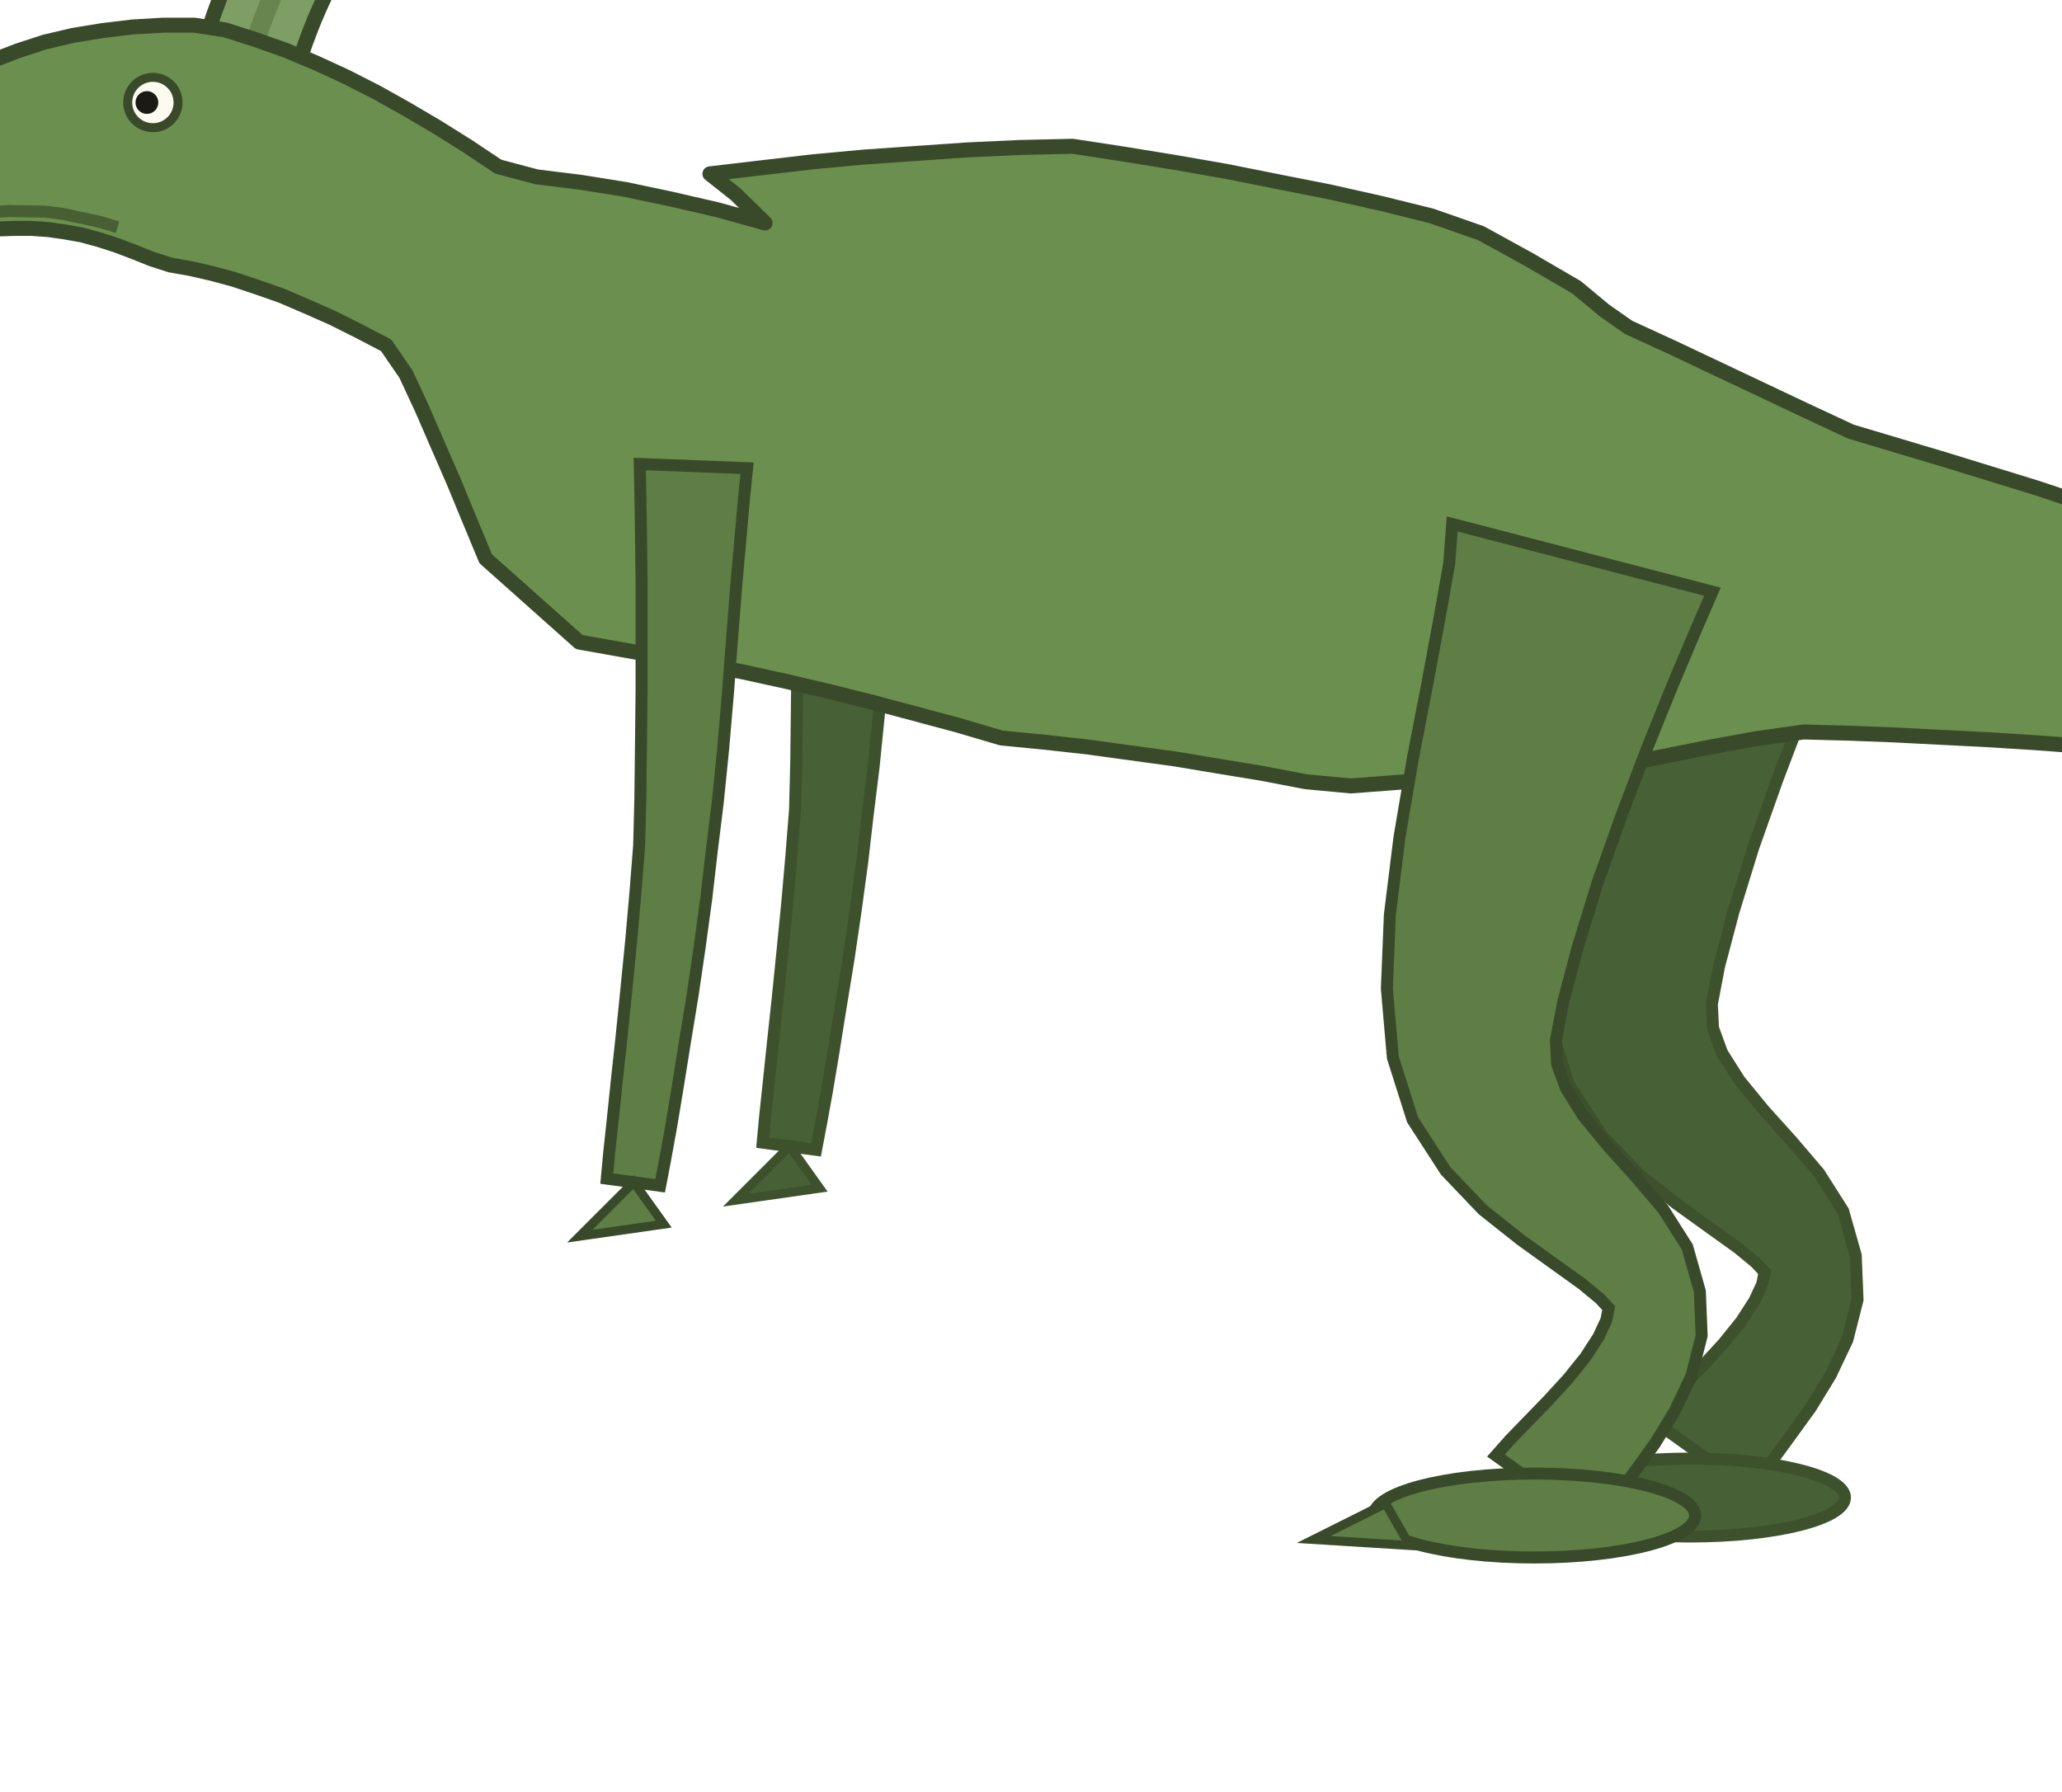
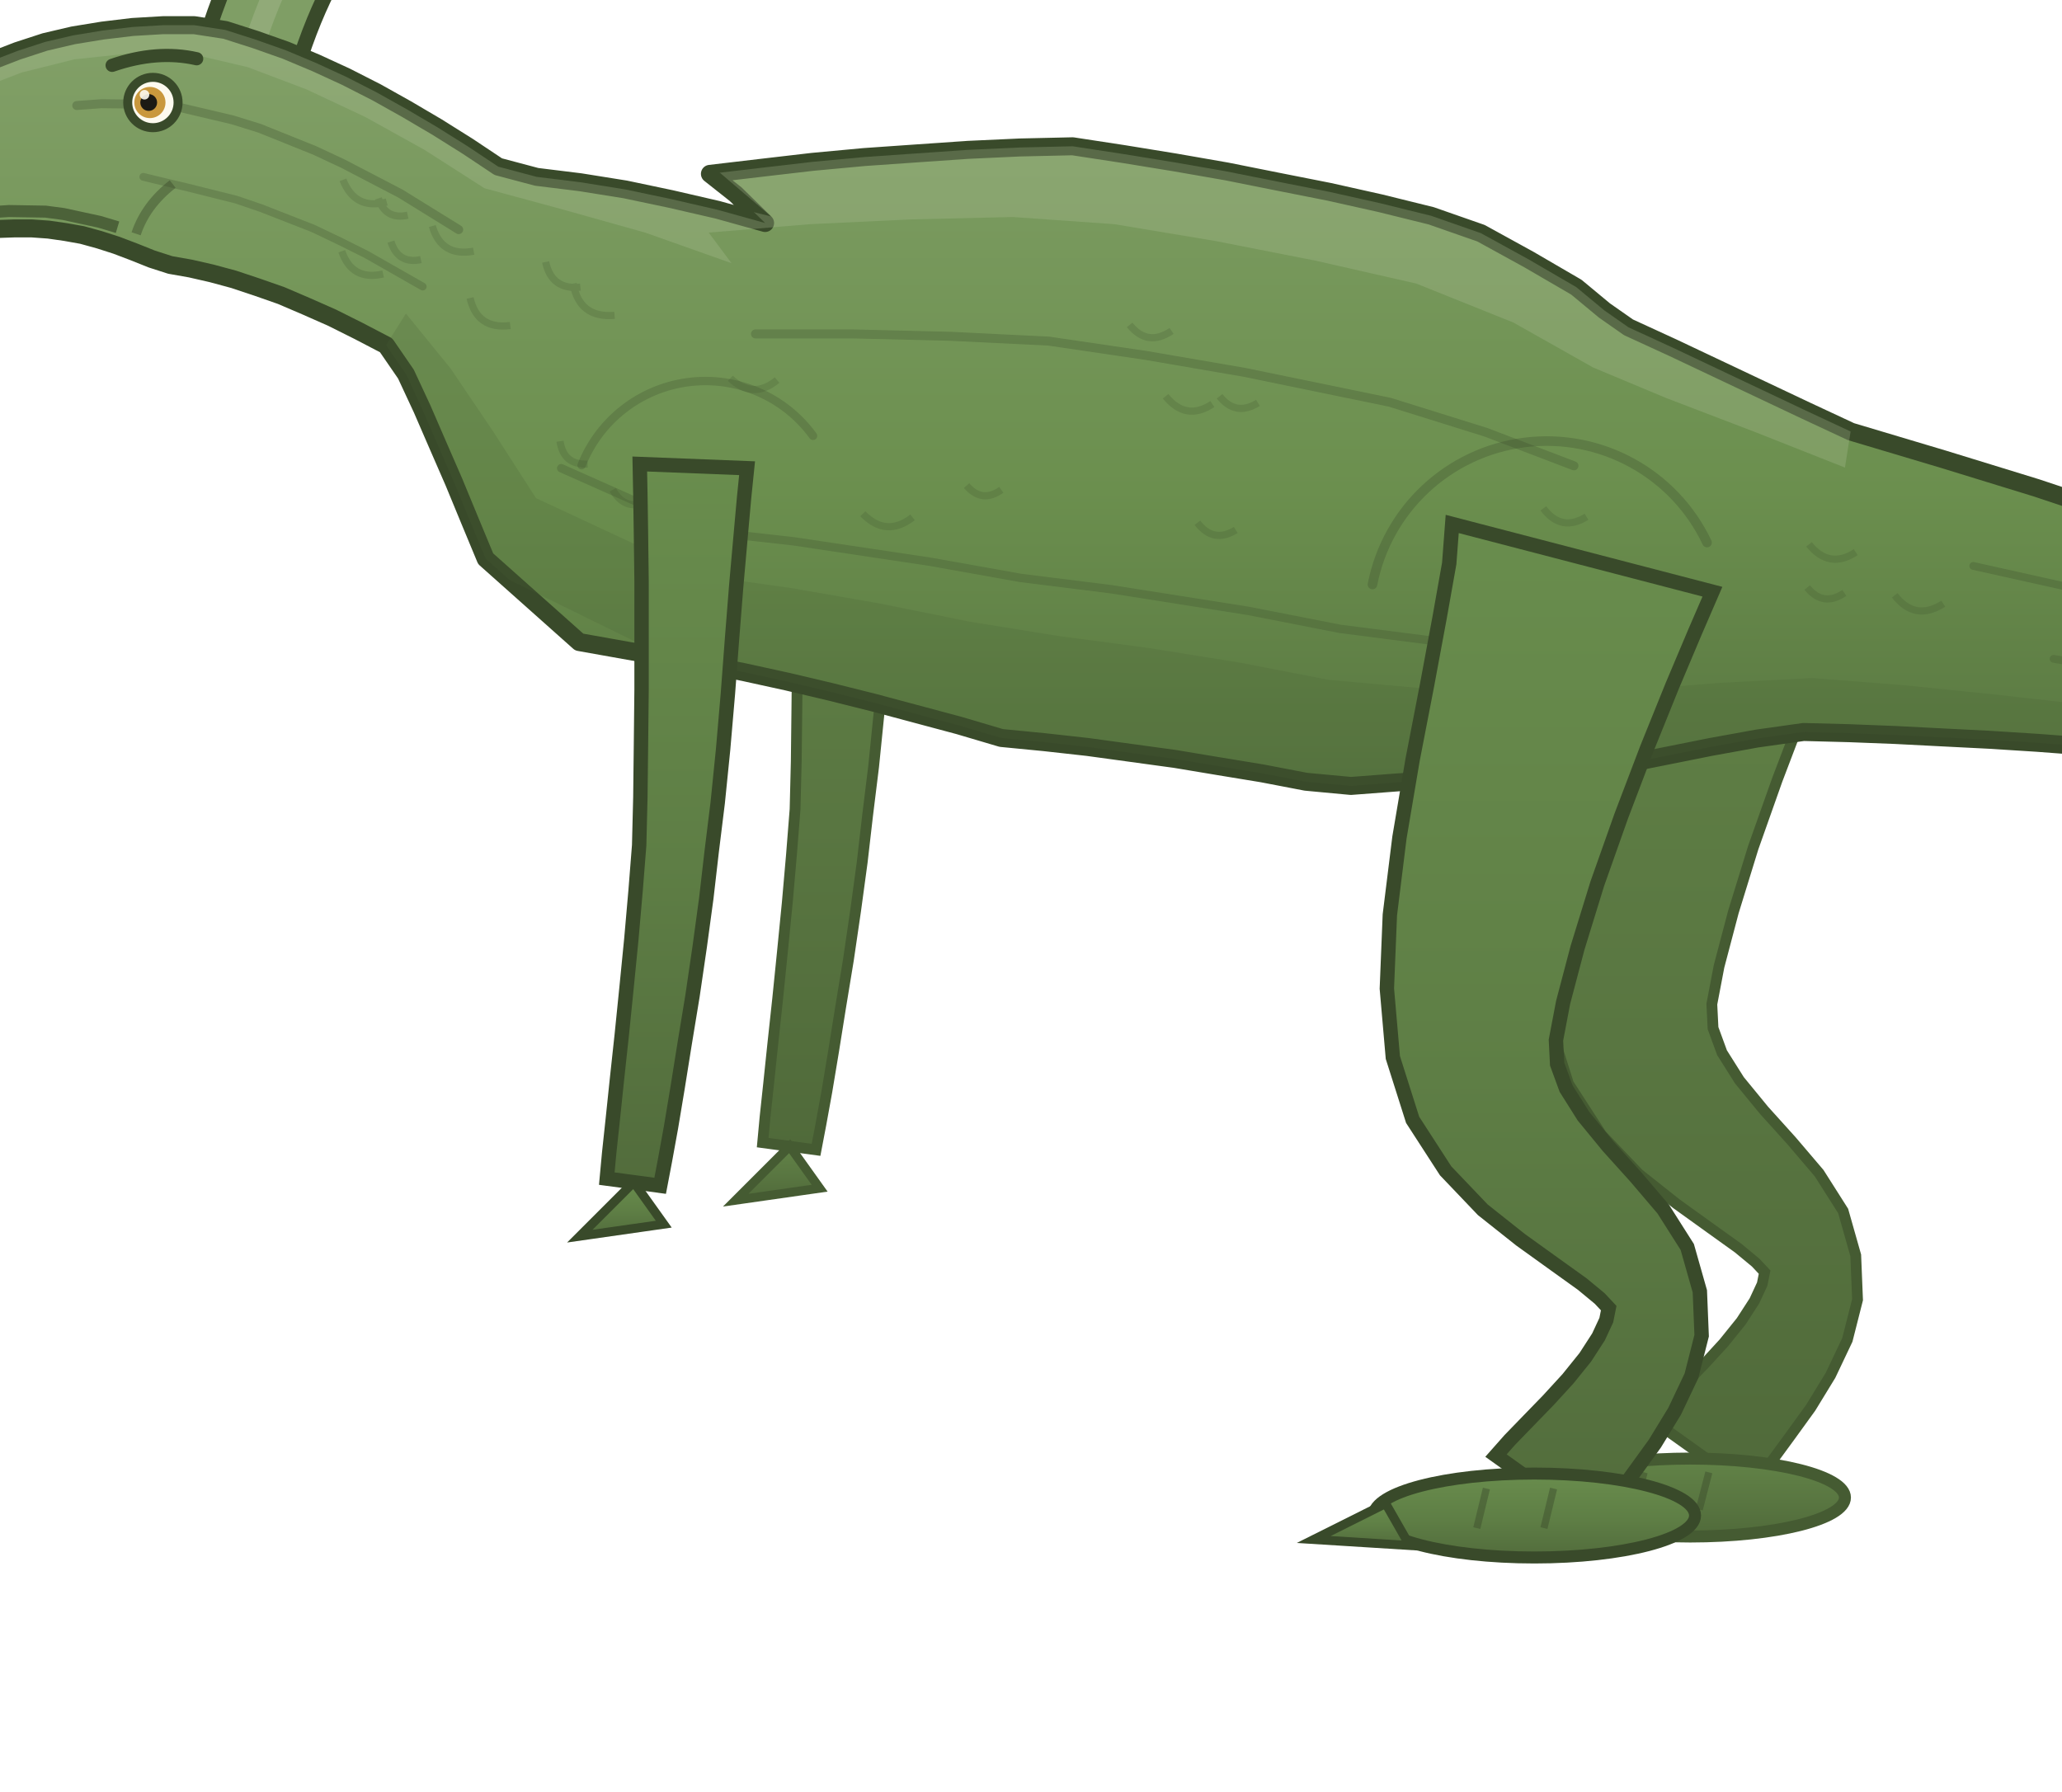
<svg xmlns="http://www.w3.org/2000/svg" viewBox="245.1 211.2 343.9 298.8" role="img" aria-label="Parasaurolophus stance">
-   <path d="M513.3 292.6L512.8 299.2L511.2 308.2L509.1 319.5L506.7 331.9L504.5 344.9L502.9 357.8L502.4 370.1L503.4 381.6L506.7 392L512.2 400.5L518.4 407L524.7 412L530.4 416.1L535 419.4L537.9 421.8L539.4 423.4L539 425.4L537.7 428.2L535.5 431.6L532.6 435.2L529.3 438.8L526 442.2L522.9 445.4L520.6 448L537.4 460L538.6 457.8L540.7 454.8L543.7 450.7L547.1 446L550.4 440.6L553.2 434.7L554.9 428L554.6 420.6L552.5 413.2L548.5 406.9L543.9 401.5L539.3 396.4L535.2 391.4L532.3 386.8L530.8 382.7L530.6 378.7L531.8 372.4L534.2 363.3L537.5 352.6L541.5 341.3L545.8 330L550 319.6L553.8 310.6L556.7 303.9Z" fill="#486035" stroke="#3e512d" stroke-width="2" />
-   <ellipse cx="527" cy="461" rx="25.8" ry="6.5" fill="#486035" stroke="#3e512d" stroke-width="2" />
-   <path d="M377.8 282.6L377.9 287.6L378 294.3L378.1 302.2L378.1 311L378.1 320.2L378 329.5L377.9 338.2L377.7 346.2L377.1 353.8L376.4 361.8L375.6 369.9L374.8 377.8L374 385.2L373.3 391.9L372.7 397.5L372.3 401.8L381.2 403L382 398.8L383 393.3L384.1 386.7L385.3 379.2L386.6 371.3L387.8 363.1L388.9 355L389.8 347.2L390.8 339.1L391.7 330.2L392.5 320.9L393.2 311.6L393.9 302.8L394.6 294.9L395.2 288.2L395.7 283.3Z" fill="#486035" stroke="#3e512d" stroke-width="2" />
-   <path d="M376.8 402.4L367.8 411.4L381.8 409.4Z" fill="#486035" stroke="#3e512d" stroke-width="1.5" />
-   <path d="M286.3 222.6Q307.6 147.8 403.3 186.2" fill="none" stroke="#394a2a" stroke-width="18.5" stroke-linecap="round" />
-   <path d="M286.3 222.6Q307.6 147.8 403.3 186.2" fill="none" stroke="#7f9e65" stroke-width="13.5" stroke-linecap="round" />
-   <path d="M286.3 222.6Q307.6 147.8 403.3 186.2" fill="none" stroke="#526c3c" stroke-width="3.2" stroke-linecap="round" opacity="0.5" />
  <defs>
    <clipPath id="bod-part-parasaurolophus-stance">
      <path d="M741.1 351.9L732.5 348.2L723.9 344.5L715.4 340.9L706.9 337.4L698.5 334L690.1 330.6L681.7 327.3L673.4 324L665.1 320.8L656.9 317.7L648.7 314.7L640.6 311.7L632.5 308.7L624.5 305.9L616.4 303.1L608.5 300.4L600.5 297.7L592.6 295.2L584.8 292.6L577 290.2L569.2 287.8L561.5 285.5L553.8 283.2L546.3 279.7L538.9 276.2L531.5 272.7L524.1 269.2L516.7 265.8L512.7 263L508 259.1L500.1 254.5L492.1 250.1L483.8 247.2L475.3 245.1L466.8 243.2L458.2 241.5L449.7 239.8L441.1 238.3L432.5 236.9L424 235.6L415.2 235.8L406.5 236.2L397.8 236.8L389.2 237.4L380.6 238.2L372 239.2L363.5 240.2L367.8 243.6L372.7 248.4L364.8 246.2L357 244.4L349.4 242.8L341.9 241.6L334.6 240.7L328.2 239L323.1 235.6L318 232.4L312.9 229.4L307.9 226.6L302.8 224L297.8 221.7L292.8 219.6L287.7 217.8L282.7 216.2L277.5 215.4L272.3 215.4L267.2 215.7L262.2 216.3L257.3 217.1L252.6 218.2L248 219.7L243.6 221.4L239.4 223.4L235.4 225.6L231.6 228.1L227.9 230.8L224.8 233.5L235.4 251.5L238.7 250.5L241.7 249.9L244.6 249.4L247.5 249.3L250.4 249.3L253.2 249.5L256 249.9L258.8 250.4L261.7 251.2L264.5 252.1L267.4 253.2L270.4 254.4L273.5 255.4L276.9 256L280.4 256.8L284.1 257.8L288 259.1L292 260.5L296.2 262.3L300.5 264.2L304.9 266.4L309.5 268.8L312.8 273.6L315.5 279.4L318.1 285.4L320.8 291.6L323.4 297.9L326.1 304.4L341.7 318.3L361.9 321.9L369.1 323.3L376.4 324.9L383.6 326.6L390.8 328.4L397.9 330.3L405 332.2L412.1 334.3L419.3 335L426.5 335.8L433.8 336.8L441.1 337.8L448.3 339L455.6 340.2L462.9 341.6L470.4 342.3L478.3 341.7L486.2 341.2L497.3 341.5L508 340.4L515.4 338.8L522.9 337.3L530.4 335.8L538.1 334.4L545.9 333.3L553.5 333.5L561.2 333.8L569 334.2L576.9 334.6L584.8 335.1L592.8 335.7L600.9 336.4L609.1 337.1L617.3 337.9L625.6 338.8L633.9 339.7L642.4 340.7L650.9 341.8L659.4 343L668.1 344.2L676.8 345.5L685.6 346.9L694.4 348.3L703.3 349.8L712.3 351.4L721.3 353.1L730.4 354.8L739.6 356.6Z" />
    </clipPath>
+     <linearGradient id="gb-part-parasaurolophus-stance" x1="0" y1="0" x2="0" y2="1">
+       <stop offset="0" stop-color="#82a068" />
+       <stop offset="0.55" stop-color="#6b8f4e" />
+       <stop offset="1" stop-color="#536f3d" />
+     </linearGradient>
+     <linearGradient id="gl-part-parasaurolophus-stance" x1="0" y1="0" x2="0" y2="1">
+       <stop offset="0" stop-color="#698d4d" />
+       <stop offset="0.55" stop-color="#5e7e45" />
+       <stop offset="1" stop-color="#526c3c" />
+     </linearGradient>
+     <linearGradient id="gf-part-parasaurolophus-stance" x1="0" y1="0" x2="0" y2="1">
+       <stop offset="0" stop-color="#628347" />
+       <stop offset="0.55" stop-color="#597641" />
+       <stop offset="1" stop-color="#506a3a" />
+     </linearGradient>
  </defs>
-   <path d="M741.1 351.9L732.5 348.2L723.9 344.5L715.4 340.9L706.9 337.4L698.5 334L690.1 330.6L681.7 327.3L673.4 324L665.1 320.8L656.9 317.7L648.7 314.7L640.6 311.7L632.5 308.7L624.5 305.9L616.4 303.1L608.5 300.4L600.5 297.7L592.6 295.2L584.8 292.6L577 290.2L569.2 287.8L561.5 285.5L553.8 283.2L546.3 279.7L538.9 276.2L531.5 272.7L524.1 269.2L516.7 265.8L512.7 263L508 259.1L500.1 254.5L492.1 250.1L483.8 247.2L475.3 245.1L466.8 243.2L458.2 241.5L449.7 239.8L441.1 238.3L432.5 236.9L424 235.6L415.2 235.8L406.5 236.2L397.8 236.8L389.2 237.4L380.6 238.2L372 239.2L363.5 240.2L367.8 243.6L372.7 248.4L364.8 246.2L357 244.4L349.4 242.8L341.9 241.6L334.6 240.7L328.2 239L323.1 235.6L318 232.4L312.9 229.4L307.9 226.6L302.8 224L297.8 221.7L292.8 219.6L287.7 217.8L282.7 216.2L277.5 215.4L272.3 215.4L267.2 215.7L262.2 216.3L257.3 217.1L252.6 218.2L248 219.7L243.6 221.4L239.4 223.4L235.4 225.6L231.6 228.1L227.9 230.8L224.8 233.5L235.4 251.5L238.7 250.5L241.7 249.9L244.6 249.4L247.5 249.3L250.4 249.3L253.2 249.5L256 249.9L258.8 250.4L261.7 251.2L264.5 252.1L267.4 253.2L270.4 254.4L273.5 255.4L276.9 256L280.4 256.8L284.1 257.8L288 259.1L292 260.5L296.2 262.3L300.5 264.2L304.9 266.4L309.5 268.8L312.8 273.6L315.5 279.4L318.1 285.4L320.8 291.6L323.4 297.9L326.1 304.4L341.7 318.3L361.9 321.9L369.1 323.3L376.4 324.9L383.6 326.6L390.8 328.4L397.9 330.3L405 332.2L412.1 334.3L419.3 335L426.5 335.8L433.8 336.8L441.1 337.8L448.3 339L455.6 340.2L462.9 341.6L470.4 342.3L478.3 341.7L486.2 341.2L497.3 341.5L508 340.4L515.4 338.8L522.9 337.3L530.4 335.8L538.1 334.4L545.9 333.3L553.5 333.5L561.2 333.8L569 334.2L576.9 334.6L584.8 335.1L592.8 335.7L600.9 336.4L609.1 337.1L617.3 337.9L625.6 338.8L633.9 339.7L642.4 340.7L650.9 341.8L659.4 343L668.1 344.2L676.8 345.5L685.6 346.9L694.4 348.3L703.3 349.8L712.3 351.4L721.3 353.1L730.4 354.8L739.6 356.6Z" fill="#6b8f4e" stroke="#394a2a" stroke-width="2.5" stroke-linejoin="round" />
+   <path d="M513.3 292.6L512.8 299.2L511.2 308.2L509.1 319.5L506.7 331.9L504.5 344.9L502.9 357.8L502.4 370.1L503.4 381.6L506.7 392L512.2 400.5L518.4 407L524.7 412L530.4 416.1L535 419.4L537.9 421.8L539.4 423.4L539 425.4L537.7 428.2L535.5 431.6L532.6 435.2L529.3 438.8L526 442.2L522.9 445.4L520.6 448L537.4 460L538.6 457.8L540.7 454.8L543.7 450.7L547.1 446L550.4 440.6L553.2 434.7L554.9 428L554.6 420.6L552.5 413.2L548.5 406.9L543.9 401.5L539.3 396.4L535.2 391.4L532.3 386.8L530.8 382.7L530.6 378.7L531.8 372.4L534.2 363.3L537.5 352.6L541.5 341.3L545.8 330L550 319.6L553.8 310.6L556.7 303.9Z" fill="url(#gf-part-parasaurolophus-stance)" stroke="#455b32" stroke-width="1.8" />
+   <ellipse cx="527" cy="461" rx="25.8" ry="6.5" fill="url(#gf-part-parasaurolophus-stance)" stroke="#455b32" stroke-width="2" />
+   <path d="M519.3 456.8L517.7 463M530.1 456.8L528.5 463" fill="none" stroke="#394a2a" stroke-width="1.2" opacity="0.45" />
+   <path d="M377.8 282.6L377.9 287.6L378 294.3L378.1 302.2L378.1 311L378.1 320.2L378 329.5L377.9 338.2L377.7 346.2L377.1 353.8L376.4 361.8L375.6 369.9L374.8 377.8L374 385.2L373.3 391.9L372.7 397.5L372.3 401.8L381.2 403L382 398.8L383 393.3L384.1 386.7L385.3 379.2L386.6 371.3L387.8 363.1L388.9 355L389.8 347.2L390.8 339.1L391.7 330.2L392.5 320.9L393.2 311.6L393.9 302.8L394.6 294.9L395.2 288.2L395.7 283.3Z" fill="url(#gf-part-parasaurolophus-stance)" stroke="#455b32" stroke-width="1.8" />
+   <path d="M376.8 402.4L367.8 411.4L381.8 409.4Z" fill="url(#gf-part-parasaurolophus-stance)" stroke="#455b32" stroke-width="1.5" />
+   <path d="M286.3 222.6Q307.6 147.8 403.3 186.2" fill="none" stroke="#394a2a" stroke-width="18.5" stroke-linecap="round" />
+   <path d="M286.3 222.6Q307.6 147.8 403.3 186.2" fill="none" stroke="#7f9e65" stroke-width="13.5" stroke-linecap="round" />
+   <path d="M286.3 222.6Q307.6 147.8 403.3 186.2" fill="none" stroke="#9cb385" stroke-width="3.5" stroke-linecap="round" opacity="0.6" />
+   <circle cx="295.1" cy="201.5" r="5.7" fill="none" stroke="#526c3c" stroke-width="1.1" opacity="0.4" />
+   <circle cx="305.8" cy="187.9" r="5.7" fill="none" stroke="#526c3c" stroke-width="1.1" opacity="0.4" />
+   <path d="M741.1 351.9L732.5 348.2L723.9 344.5L715.4 340.9L706.9 337.4L698.5 334L690.1 330.6L681.7 327.3L673.4 324L665.1 320.8L656.9 317.7L648.7 314.7L640.6 311.7L632.5 308.7L624.5 305.9L616.4 303.1L608.5 300.4L600.5 297.7L592.6 295.2L584.8 292.6L577 290.2L569.2 287.8L561.5 285.5L553.8 283.2L546.3 279.7L538.9 276.2L531.5 272.7L524.1 269.2L516.7 265.8L512.7 263L508 259.1L500.1 254.5L492.1 250.1L483.8 247.2L475.3 245.1L466.8 243.2L458.2 241.5L449.7 239.8L441.1 238.3L432.5 236.9L424 235.6L415.2 235.8L406.5 236.2L397.8 236.8L389.2 237.4L380.6 238.2L372 239.2L363.5 240.2L367.8 243.6L372.7 248.4L364.8 246.2L357 244.4L349.4 242.8L341.9 241.6L334.6 240.7L328.2 239L323.1 235.6L318 232.4L312.9 229.4L307.9 226.6L302.8 224L297.8 221.7L292.8 219.6L287.7 217.8L282.7 216.2L277.5 215.4L272.3 215.4L267.2 215.7L262.2 216.3L257.3 217.1L252.6 218.2L248 219.7L243.6 221.4L239.4 223.4L235.4 225.6L231.6 228.1L227.9 230.8L224.8 233.5L235.4 251.5L238.7 250.5L241.7 249.9L244.6 249.4L247.5 249.3L250.4 249.3L253.2 249.5L256 249.9L258.8 250.4L261.7 251.2L264.5 252.1L267.4 253.2L270.4 254.4L273.5 255.4L276.9 256L280.4 256.8L284.1 257.8L288 259.1L292 260.5L296.2 262.3L300.5 264.2L304.9 266.4L309.5 268.8L312.8 273.6L315.5 279.4L318.1 285.4L320.8 291.6L323.4 297.9L326.1 304.4L341.7 318.3L361.9 321.9L369.1 323.3L376.4 324.9L383.6 326.6L390.8 328.4L397.9 330.3L405 332.2L412.1 334.3L419.3 335L426.5 335.8L433.8 336.8L441.1 337.8L448.3 339L455.6 340.2L462.9 341.6L470.4 342.3L478.3 341.7L486.2 341.2L497.3 341.5L508 340.4L515.4 338.8L522.9 337.3L530.4 335.8L538.1 334.4L545.9 333.3L553.5 333.5L561.2 333.8L569 334.2L576.9 334.6L584.8 335.1L592.8 335.7L600.9 336.4L609.1 337.1L617.3 337.9L625.6 338.8L633.9 339.7L642.4 340.7L650.9 341.8L659.4 343L668.1 344.2L676.8 345.5L685.6 346.9L694.4 348.3L703.3 349.8L712.3 351.4L721.3 353.1L730.4 354.8L739.6 356.6Z" fill="url(#gb-part-parasaurolophus-stance)" stroke="#394a2a" stroke-width="3" stroke-linejoin="round" />
+   <g clip-path="url(#bod-part-parasaurolophus-stance)">
+     <path d="M712.2 351.6L694.3 348.6L676.7 345.9L659.3 343.4L642.2 341.2L625.4 339.4L608.9 337.8L592.7 336.5L576.7 335.5L561.1 334.7L545.7 334.3L530.3 337L515.2 340.2L497 343.1L477.8 343.4L462.5 343.5L448 340.9L433.5 338.7L419 337L404.8 334.2L390.6 330.2L376.3 326.6L361.8 323.5L325.1 305.5L320 292.5L314.9 280.2L309.1 269.4L312.8 263.5L320.2 272.6L327.3 283.1L334.5 294.3L362.2 307.2L377.1 309.3L392 311.9L406.8 314.9L421.7 317.3L436.7 319.3L451.7 321.7L466.7 324.6L482.2 326L500.1 327.4L516.9 326.3L532 325.1L547.3 324.3L562.7 325.5L578.3 327.1L594.2 328.9L610.4 331L626.8 333.4L643.5 336L660.5 339L677.7 342.2L695.1 345.7L712.8 349.5Z" fill="#475d34" opacity="0.2" />
+     <path d="M553.9 282.2L539.1 275L524.2 267.8L513 261.5L500.5 252.8L484.2 245.3L467.1 241.3L450 237.9L432.8 234.9L415.4 233.9L398 234.9L380.7 236.5L363.5 238.6L373.7 247.3L357.8 243.4L342.5 240.8L328.5 238.4L318.3 231.7L308.2 225.9L298.1 221L287.9 217L277.6 214.7L267.2 215L257.3 216.4L247.9 219.1L239.3 222.8L231.4 227.6L232.8 230.7L240.4 226.5L248.7 223.3L257.5 221.1L266.9 220.1L276.6 220.1L286.4 222.4L296.2 226.1L306 230.7L315.9 236.2L325.9 242.6L338.8 246.1L352.7 250L367.1 255.1L363.3 250L380.1 248.6L397 247.8L414 247.4L431 248.6L447.8 251.4L464.6 254.7L481.3 258.5L497.5 265L510.8 272.5L523 277.6L537.9 283.3L552.8 289.2Z" fill="#b4c59f" opacity="0.26" />
+   </g>
+   <g clip-path="url(#bod-part-parasaurolophus-stance)">
+     <g fill="none" stroke="#394a2a" stroke-width="1.2" opacity="0.2">
+       <path d="M330.2 265.5Q324.7 266.2 323.5 260.9" />
+       <path d="M343.1 288.6Q339.1 288.8 338.5 284.8" />
+       <path d="M315.3 254.5Q311.5 255.3 310.3 251.5" />
+       <path d="M397.3 297.5Q392.9 300.9 389 296.9" />
+       <path d="M412.1 292.9Q408.9 295.2 406.3 292.2" />
+       <path d="M554.6 303.3Q550.2 306.2 546.8 302" />
+       <path d="M447.3 278.6Q442.9 281.5 439.5 277.3" />
+       <path d="M353.1 294.9Q349.3 296.5 347.3 292.9" />
+       <path d="M514.5 320.5Q509.9 323.7 506.2 319.6" />
+       <path d="M313.1 247.1Q309.4 247.9 308.2 244.3" />
+       <path d="M309.6 244.9Q304.3 246.3 302.3 241.2" />
+       <path d="M374.7 274.6Q370.7 277.9 366.9 274.3" />
+       <path d="M324.1 253.1Q318.7 254.1 317.2 248.9" />
+       <path d="M454.9 278.4Q451.2 280.7 448.5 277.3" />
+       <path d="M451.2 299.6Q447.5 301.9 444.8 298.4" />
+       <path d="M440.5 266.4Q436.5 269.1 433.5 265.4" />
+       <path d="M309 256.9Q303.8 258.1 302.1 253.1" />
+       <path d="M569.2 311.9Q564.5 314.9 561.1 310.5" />
+       <path d="M341.9 259.1Q337.1 259.6 336.1 254.9" />
+       <path d="M509.7 297.4Q505.5 300 502.5 296" />
+       <path d="M347.6 263.8Q341.7 264.3 340.7 258.5" />
+       <path d="M552.7 310.1Q549.2 312.5 546.5 309.2" />
+     </g>
+     <g fill="none" stroke="#394a2a" stroke-linecap="round">
+       <path d="M321.6 249.5L311.9 243.5L302.3 238.5L297.6 236.3L288.4 232.6L283.9 231.2L275 229.1L270.6 228.6L262 228.5L257.9 228.8" stroke-width="1.5" opacity="0.3" />
+       <path d="M315.6 259L306.3 253.7L301.7 251.4L297.3 249.3L288.6 245.9L284.5 244.5L276.5 242.5L272.7 241.6L269 240.7" stroke-width="1.3" opacity="0.26" />
+       <path d="M507.6 288.9L492.9 283.3L476.9 278.3L452.6 273.3L436.3 270.5L420 268.1L403.7 267.3L387.3 266.9L371.1 266.9" stroke-width="1.5" opacity="0.28" />
+       <path d="M484.2 318.1L468.6 316.1L453.3 313.1L430.5 309.5L415.3 307.6L400.2 304.9L377.5 301.5L362.3 299.8L338.7 289.3" stroke-width="1.4" opacity="0.26" />
+       <path d="M705.6 341.8L688.5 336.3L671.5 331.1L654.8 326.1L638.3 321.5L621.9 317.1L605.8 313L589.9 309.1L574.2 305.6" stroke-width="1.3" opacity="0.28" />
+       <path d="M695.8 343.3L678.5 339.1L661.4 335.2L653 333.4L636.3 329.9L619.8 326.7L611.6 325.2L595.5 322.4L587.6 321.1" stroke-width="1.3" opacity="0.24" />
+       <path d="M474 308.7A29.6 29.6 0 0 1 529.8 301.7" stroke-width="1.6" opacity="0.3" />
+       <path d="M342.1 288.8A22.2 22.2 0 0 1 380.7 283.9" stroke-width="1.4" opacity="0.26" />
+     </g>
+   </g>
  <path d="M264.7 249.1L261.7 248.2L255.7 246.9L252.7 246.5L246.6 246.4L243.5 246.6L237.2 247.9" fill="none" stroke="#394a2a" stroke-width="2" opacity="0.7" />
+   <path d="M267.8 250.2Q269.4 245.4 273.9 241.9" fill="none" stroke="#394a2a" stroke-width="1.6" opacity="0.45" />
+   <path d="M237.3 234.2Q233.8 232.9 232.5 236.3" fill="none" stroke="#394a2a" stroke-width="1.6" opacity="0.75" />
  <circle cx="270.6" cy="228.3" r="4.2" fill="#fdfaef" stroke="#394a2a" stroke-width="1.5" />
-   <circle cx="269.6" cy="228.3" r="1.9" fill="#1c1a14" />
-   <path d="M487.3 298.6L486.8 305.2L485.2 314.2L483.1 325.5L480.7 337.9L478.5 350.9L476.9 363.8L476.4 376.1L477.4 387.6L480.7 398L486.2 406.5L492.4 413L498.7 418L504.4 422.1L509 425.4L511.9 427.8L513.4 429.4L513 431.4L511.7 434.2L509.5 437.6L506.6 441.2L503.3 444.8L500 448.2L496.9 451.4L494.6 454L511.4 466L512.6 463.8L514.7 460.8L517.7 456.7L521.1 452L524.4 446.6L527.2 440.7L528.9 434L528.6 426.6L526.5 419.2L522.5 412.9L517.9 407.5L513.3 402.4L509.2 397.4L506.3 392.8L504.8 388.7L504.6 384.7L505.8 378.4L508.2 369.3L511.5 358.6L515.5 347.3L519.8 336L524 325.6L527.8 316.6L530.7 309.9Z" fill="#5e7e45" stroke="#394a2a" stroke-width="2" />
-   <ellipse cx="501" cy="464" rx="26.8" ry="7" fill="#5e7e45" stroke="#394a2a" stroke-width="2" />
-   <path d="M476.2 462L464.2 468L480.2 469Z" fill="#5e7e45" stroke="#394a2a" stroke-width="1.5" />
-   <path d="M351.8 288.6L351.9 293.6L352 300.3L352.1 308.2L352.1 317L352.1 326.2L352 335.5L351.9 344.2L351.7 352.2L351.1 359.8L350.4 367.8L349.6 375.9L348.8 383.8L348 391.2L347.3 397.9L346.7 403.5L346.3 407.8L355.2 409L356 404.8L357 399.3L358.1 392.7L359.3 385.2L360.6 377.3L361.8 369.1L362.9 361L363.8 353.2L364.8 345.1L365.7 336.2L366.5 326.9L367.2 317.6L367.9 308.8L368.6 300.9L369.2 294.2L369.7 289.3Z" fill="#5e7e45" stroke="#394a2a" stroke-width="2" />
-   <path d="M350.8 408.4L341.8 417.4L355.8 415.4Z" fill="#5e7e45" stroke="#394a2a" stroke-width="1.5" />
+   <circle cx="270.1" cy="228.3" r="2.6" fill="#c9983d" />
+   <circle cx="269.9" cy="228.3" r="1.4" fill="#1c1a14" />
+   <circle cx="269.2" cy="227" r="0.8" fill="#fdfaef" opacity="0.9" />
+   <path d="M277.9 221Q271.3 219.5 263.8 222.1" fill="none" stroke="#394a2a" stroke-width="2.2" stroke-linecap="round" />
+   <path d="M487.3 298.6L486.8 305.2L485.2 314.2L483.1 325.5L480.7 337.9L478.5 350.9L476.9 363.8L476.4 376.1L477.4 387.6L480.7 398L486.2 406.5L492.4 413L498.7 418L504.4 422.1L509 425.4L511.9 427.8L513.4 429.4L513 431.4L511.7 434.2L509.5 437.6L506.6 441.2L503.3 444.8L500 448.2L496.9 451.4L494.6 454L511.4 466L512.6 463.8L514.7 460.8L517.7 456.7L521.1 452L524.4 446.6L527.2 440.7L528.9 434L528.6 426.6L526.5 419.2L522.5 412.9L517.9 407.5L513.3 402.4L509.2 397.4L506.3 392.8L504.8 388.7L504.6 384.7L505.8 378.4L508.2 369.3L511.5 358.6L515.5 347.3L519.8 336L524 325.6L527.8 316.6L530.7 309.9Z" fill="url(#gl-part-parasaurolophus-stance)" stroke="#394a2a" stroke-width="2.4" />
+   <ellipse cx="501" cy="464" rx="26.8" ry="7" fill="url(#gl-part-parasaurolophus-stance)" stroke="#394a2a" stroke-width="2" />
+   <path d="M493 459.5L491.4 466.1M504.2 459.5L502.6 466.1" fill="none" stroke="#394a2a" stroke-width="1.2" opacity="0.45" />
+   <path d="M476.2 462L464.2 468L480.2 469Z" fill="url(#gl-part-parasaurolophus-stance)" stroke="#394a2a" stroke-width="1.5" />
+   <path d="M351.8 288.6L351.9 293.6L352 300.3L352.1 308.2L352.1 317L352.1 326.2L352 335.5L351.9 344.2L351.7 352.2L351.1 359.8L350.4 367.8L349.6 375.9L348.8 383.8L348 391.2L347.3 397.9L346.7 403.5L346.3 407.8L355.2 409L356 404.8L357 399.3L358.1 392.7L359.3 385.2L360.6 377.3L361.8 369.1L362.9 361L363.8 353.2L364.8 345.1L365.7 336.2L366.5 326.9L367.2 317.6L367.9 308.8L368.6 300.9L369.2 294.2L369.7 289.3Z" fill="url(#gl-part-parasaurolophus-stance)" stroke="#394a2a" stroke-width="2.4" />
+   <path d="M350.8 408.4L341.8 417.4L355.8 415.4Z" fill="url(#gl-part-parasaurolophus-stance)" stroke="#394a2a" stroke-width="1.5" />
</svg>
